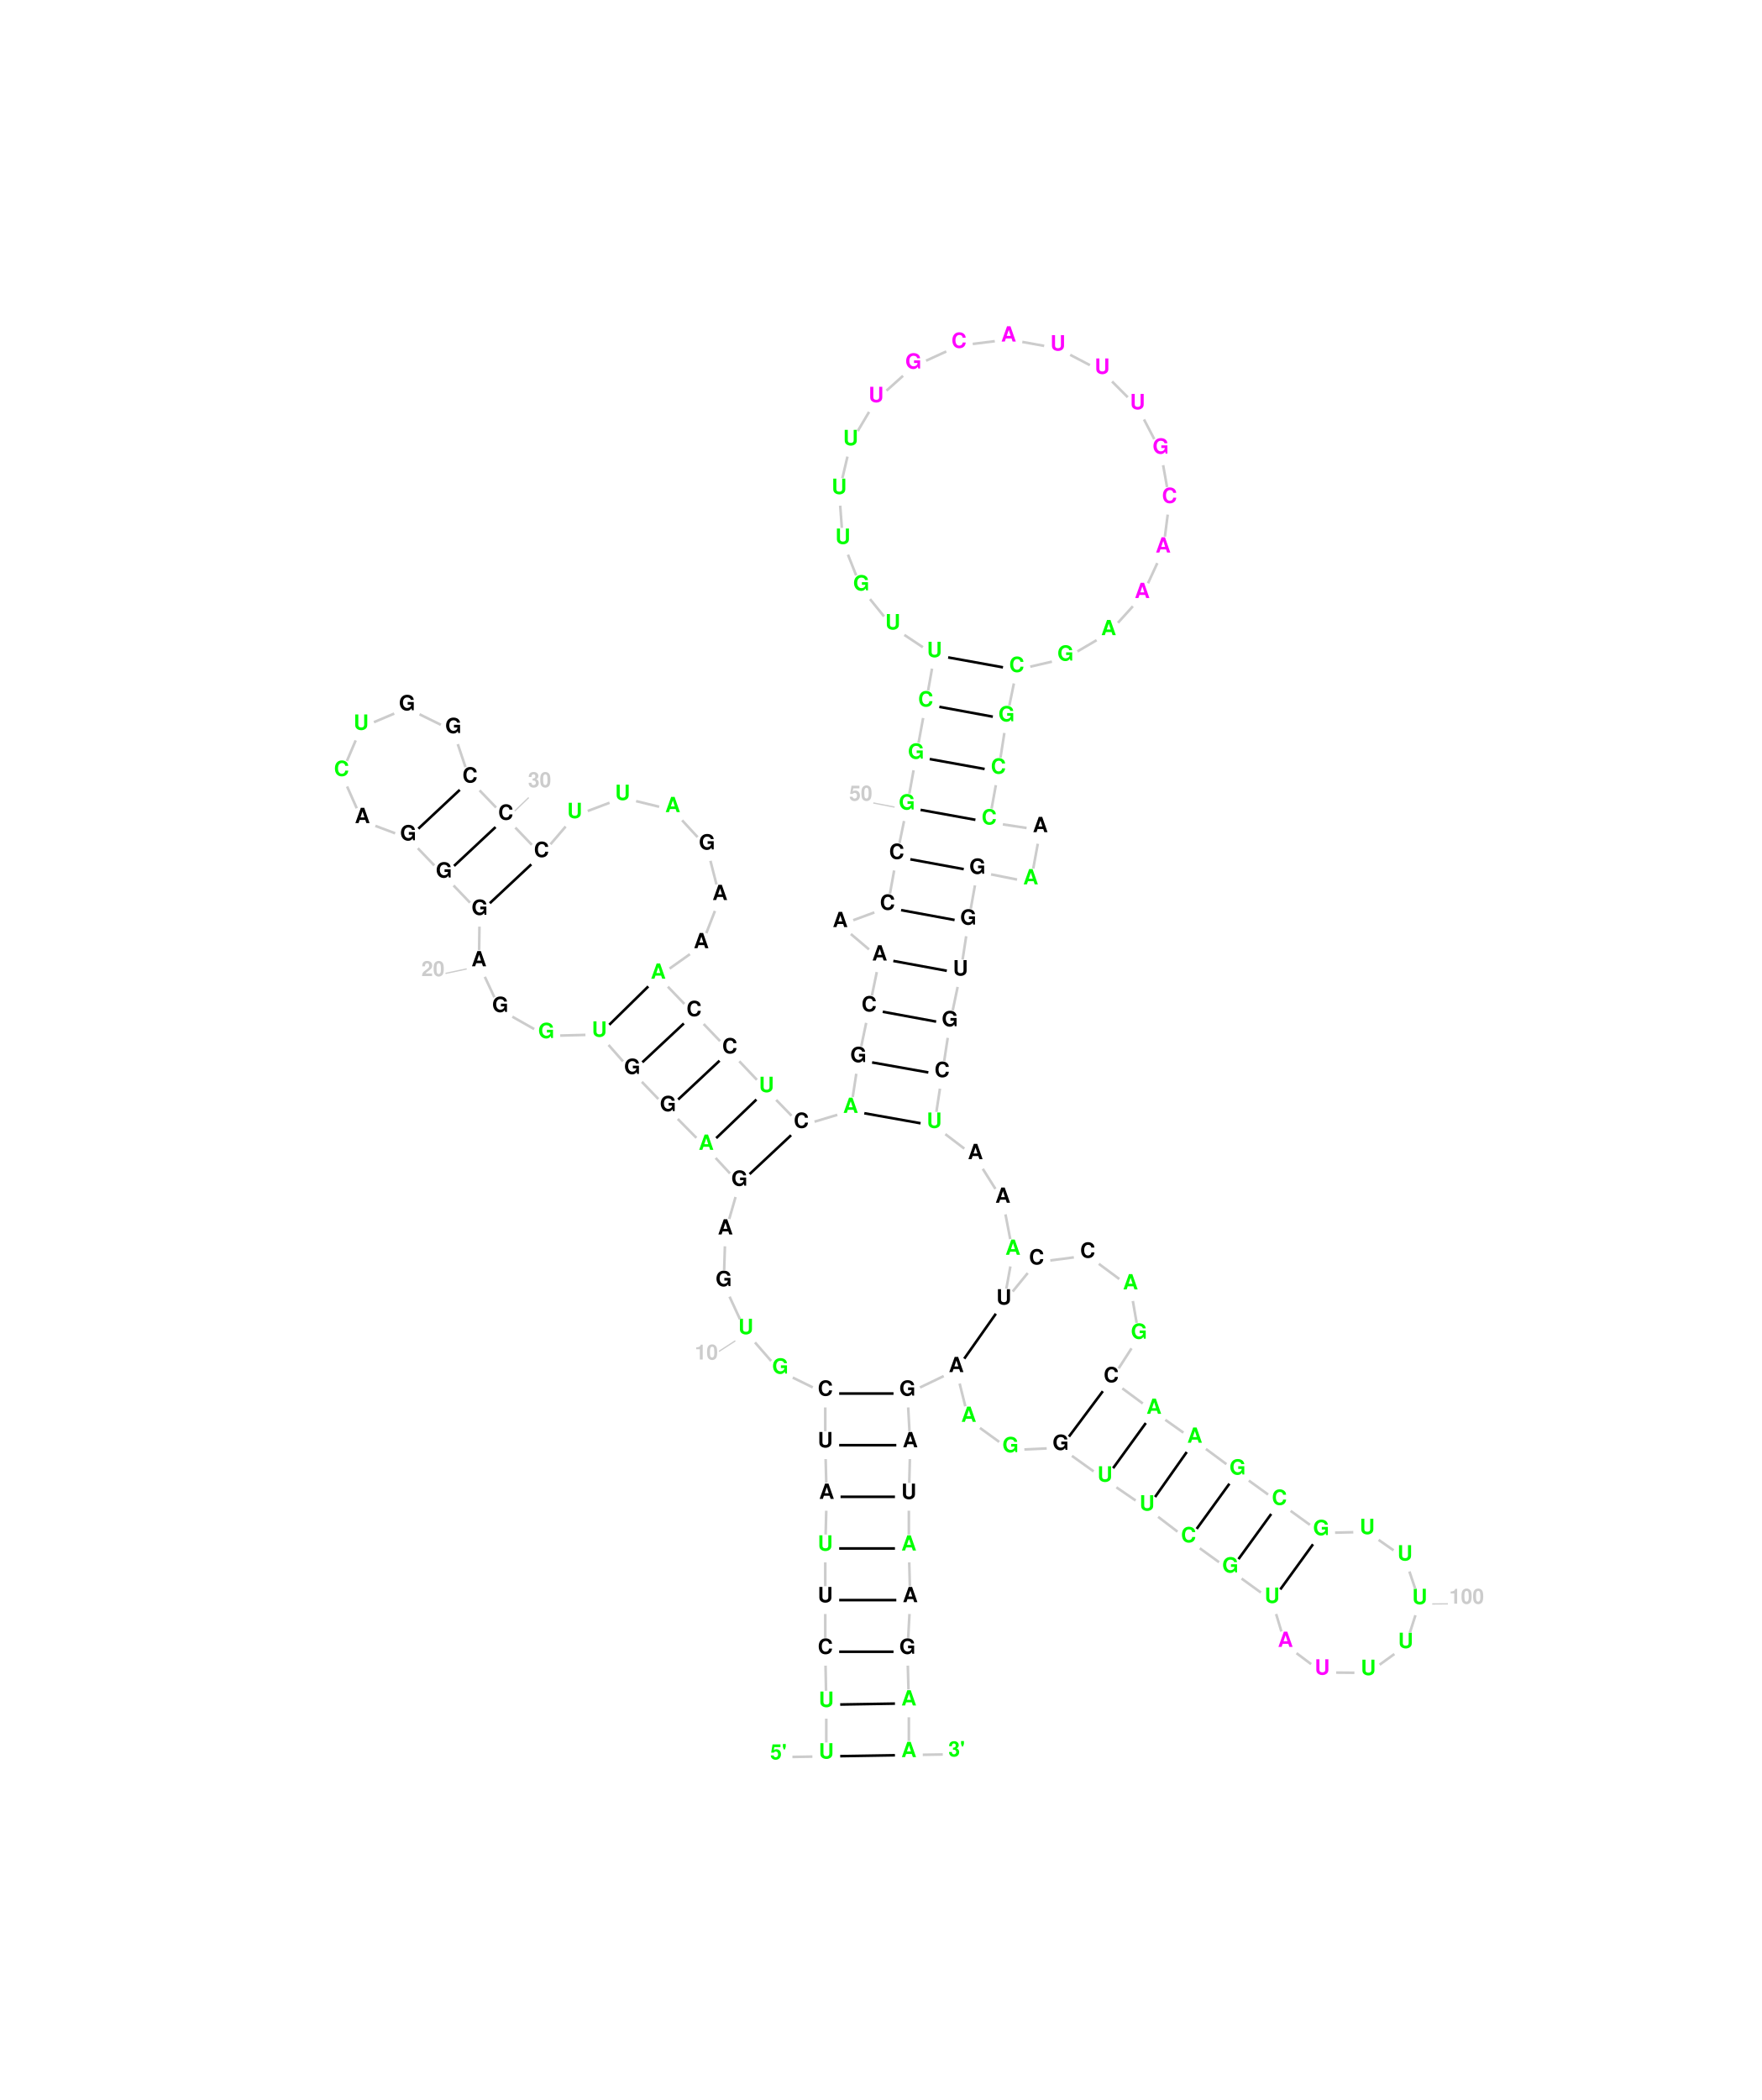
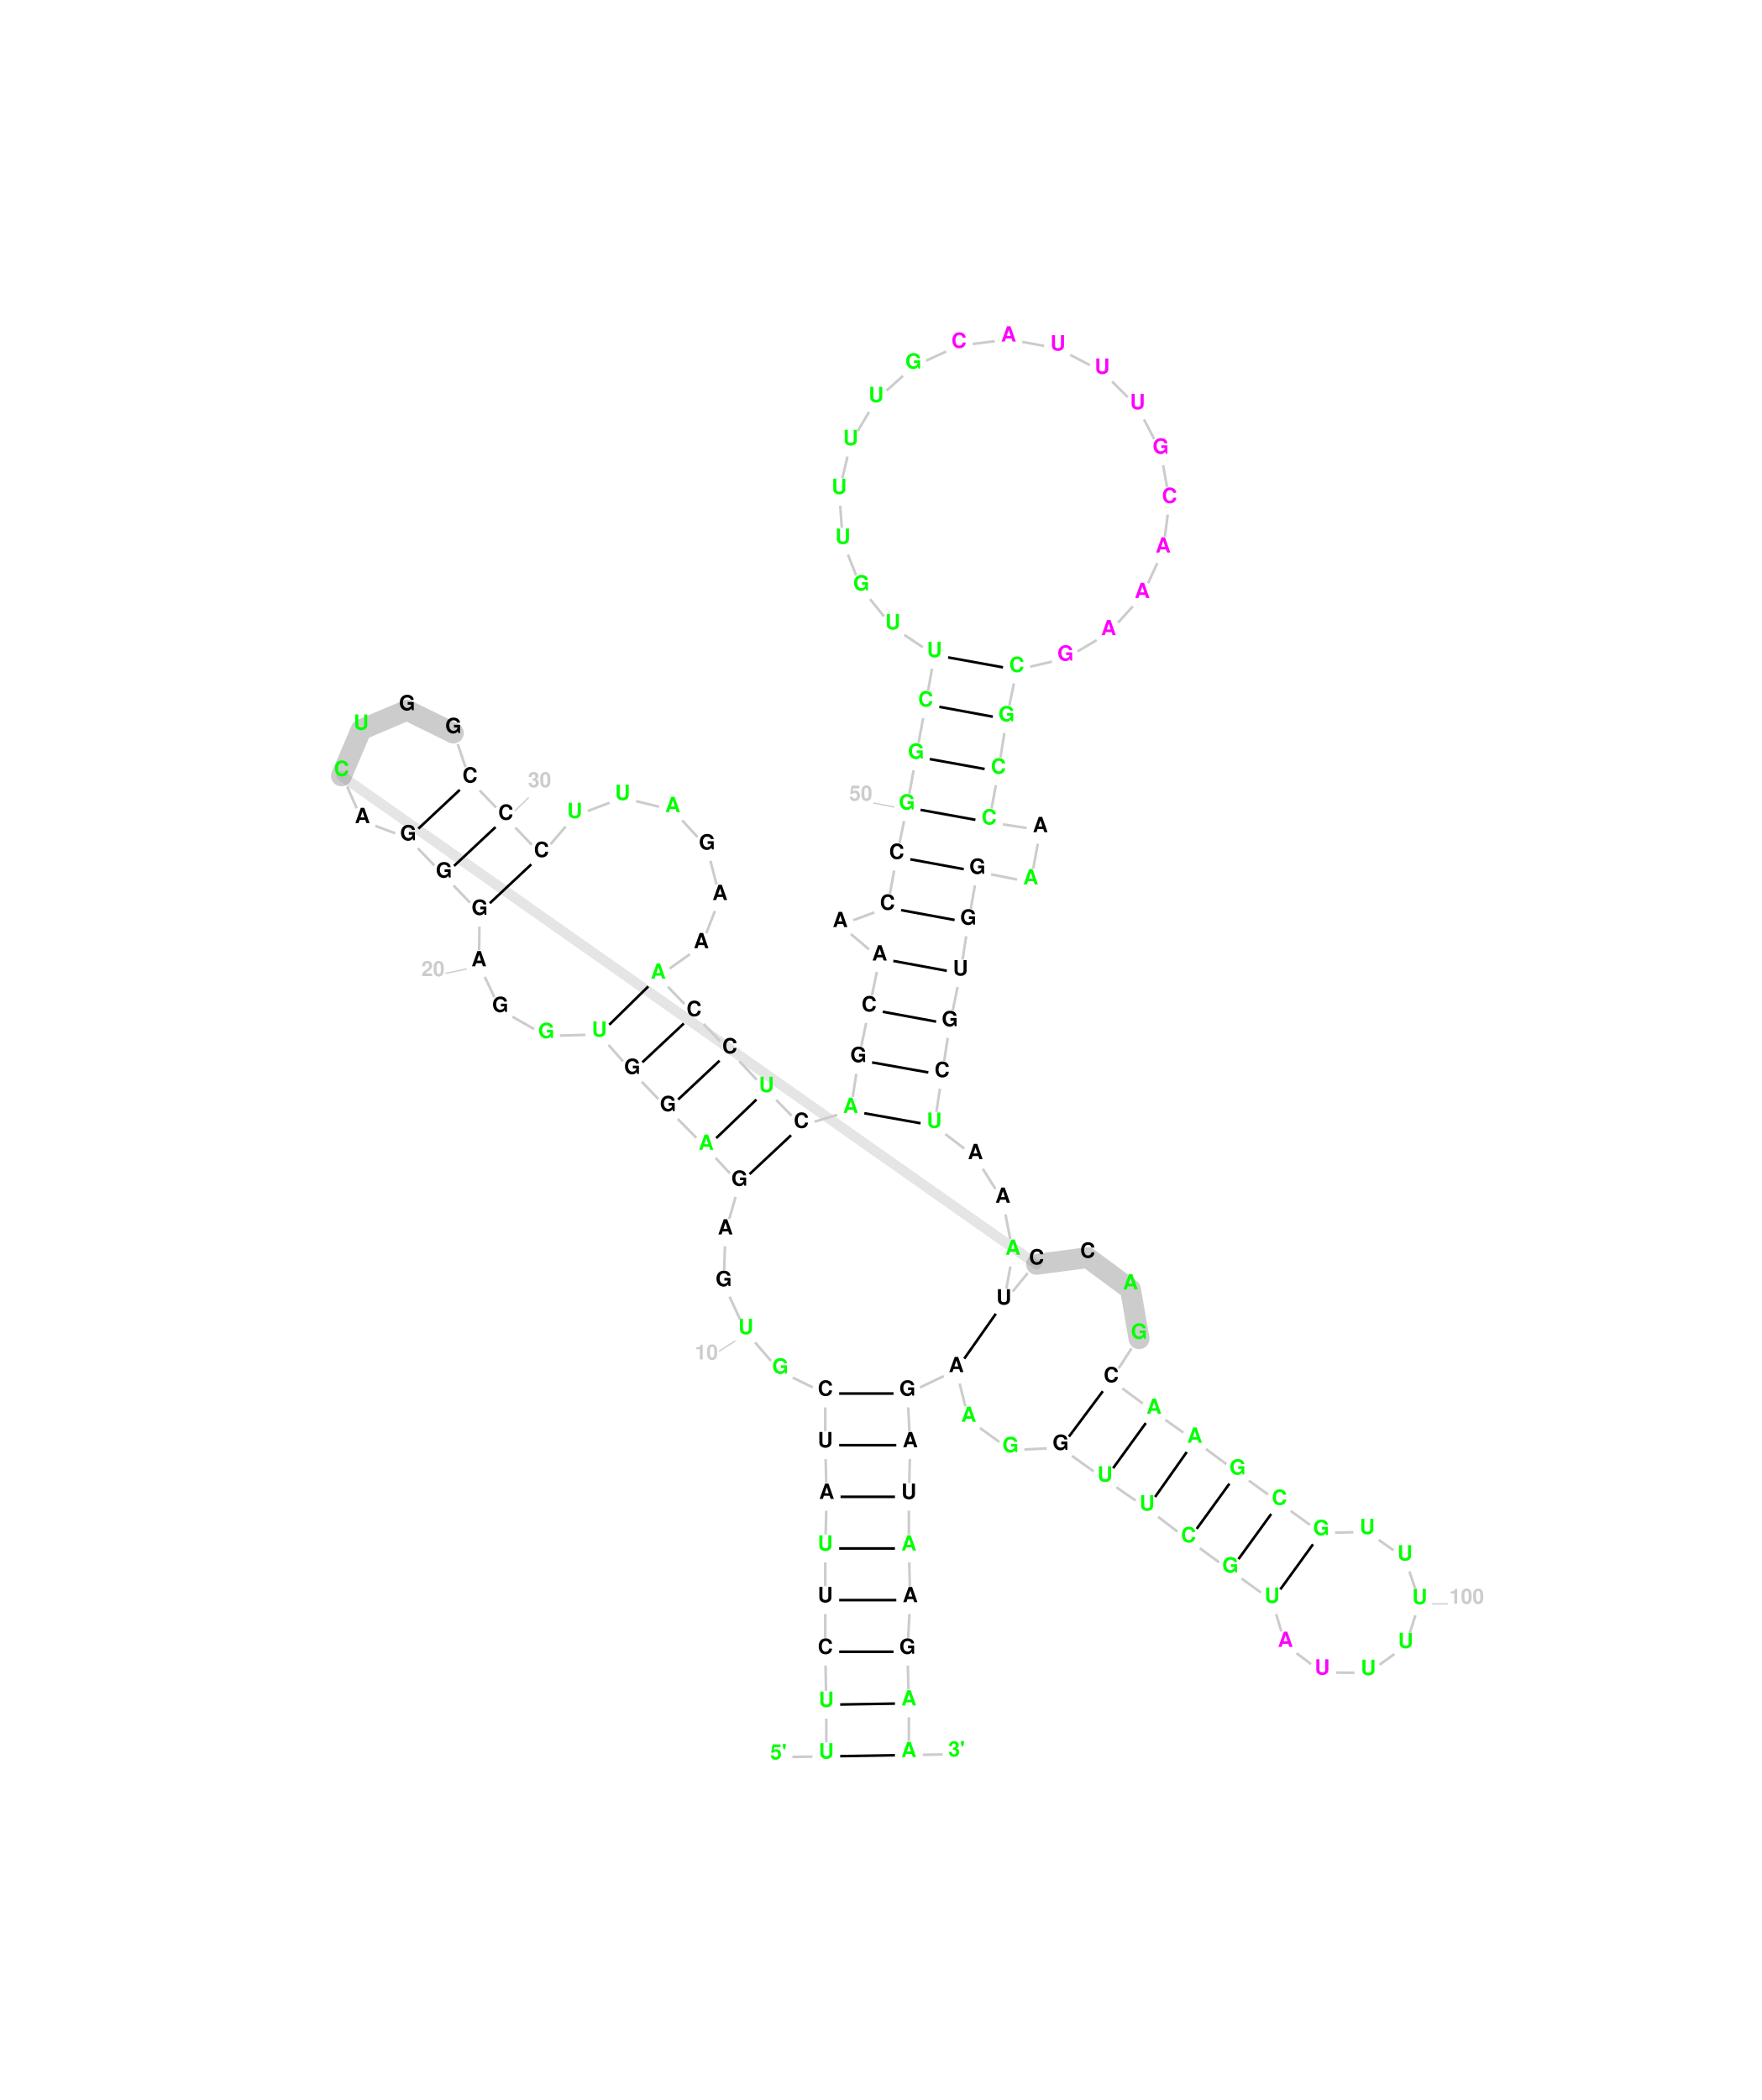
<svg xmlns="http://www.w3.org/2000/svg" width="257.878" height="307.436" style="font-size: 3.056px; font-weight: bold; font-family: Helvetica; ">
  <g>
    <style type="text/css">


text.red {fill: rgb(255, 0, 255); }
text.green {fill: rgb(0, 255, 0); }
text.blue {fill: rgb(0, 0, 255); }
text.black {fill: rgb(0, 0, 0); }
text.gray {fill: rgb(204, 204, 204); }
text.brown {fill: rgb(211.65, 104.55, 30.6); }
text {fill: rgb(0, 0, 0); text-anchor: middle; alignment-baseline: middle; }
circle.red {stroke: rgb(255, 0, 255); fill: none; }
circle.green {stroke: rgb(0, 255, 0); fill: none; }
circle.blue {stroke: rgb(0, 0, 255); fill: none; }
circle.black {stroke: rgb(0, 0, 0); fill: none; }
circle.gray {stroke: rgb(204, 204, 204); fill: none; }
circle.brown {stroke: rgb(211.65, 104.55, 30.6); fill: none; }
- circle {stroke: rgb(0, 0, 0); }
line.red {stroke: rgb(255, 0, 255); stroke-width: 0.382; }
line.green {stroke: rgb(0, 255, 0); stroke-width: 0.382; }
line.blue {stroke: rgb(0, 0, 255); stroke-width: 0.382; }
line.black {stroke: rgb(0, 0, 0); stroke-width: 0.382; }
line.gray {stroke: rgb(204, 204, 204); stroke-width: 0.382; }
line.brown {stroke: rgb(211.65, 104.55, 30.6); stroke-width: 0.382; }
line {stroke: rgb(0, 0, 0); }
text.numbering-label {fill: rgb(204, 204, 204);}
line.numbering-line {stroke: rgb(204, 204, 204); stroke-width: 0.191;}
line.predicted {stroke: rgb(0, 0, 0); stroke-dasharray: 2}
.template {visibility:hidden}
+ polyline {fill:none; stroke-linejoin:round; }
+ .pseudoknot_segment1 {stroke-linecap:round; stroke-opacity: 0.4; stroke-width:3.056px}
+ .pseudoknot_segment2 {stroke-linecap:round; stroke-opacity: 0.4; stroke-width:3.056px}
+ .pseudoknot_connection {stroke-linecap:round; stroke-opacity: 0.2; stroke-width:1.5}

</style>
  </g>
  <g>
+     <polyline points="50 113.586, 52.88 106.826, 59.6 103.976, 66.38 107.316" class="gray pseudoknot_segment1" stroke="gray" title="Pseudoknot 25:28--88:91(CUGG--CCAG)" id="pn-25-28-88-91" />
+   </g>
+   <g>
+     <polyline points="151.77 185.096, 159.26 184.116, 165.53 188.766, 166.78 195.986" class="gray pseudoknot_segment2" stroke="gray" title="Pseudoknot 25:28--88:91(CUGG--CCAG)" id="pn-25-28-88-91" />
+   </g>
+   <g>
+     <polyline points="50 113.586, 151.77 185.096" class="gray pseudoknot_connection" stroke="gray" title="Pseudoknot 25:28--88:91(CUGG--CCAG)" id="pn-25-28-88-91" />
+   </g>
+   <g>
    <text x="113.991" y="257.552" class="green">5'</text>
  </g>
  <g>
    <text x="120.99" y="257.436" class="green">U</text>
  </g>
  <g>
    <line x1="123.027" y1="257.097" x2="131.043" y2="256.964" class="black" />
  </g>
  <g>
    <text x="120.99" y="249.876" class="green">U</text>
  </g>
  <g>
    <line x1="123.027" y1="249.537" x2="131.043" y2="249.404" class="black" />
  </g>
  <g>
    <text x="120.84" y="242.116" class="black">C</text>
  </g>
  <g>
    <line x1="122.877" y1="241.811" x2="130.833" y2="241.811" class="black" />
  </g>
  <g>
    <text x="120.84" y="234.556" class="black">U</text>
  </g>
  <g>
    <line x1="122.877" y1="234.251" x2="131.243" y2="234.251" class="black" />
  </g>
  <g>
    <text x="120.84" y="226.996" class="green">U</text>
  </g>
  <g>
    <line x1="122.877" y1="226.691" x2="131.043" y2="226.691" class="black" />
  </g>
  <g>
    <text x="121.04" y="219.436" class="black">A</text>
  </g>
  <g>
    <line x1="123.077" y1="219.131" x2="131.043" y2="219.131" class="black" />
  </g>
  <g>
    <text x="120.84" y="211.876" class="black">U</text>
  </g>
  <g>
    <line x1="122.877" y1="211.571" x2="131.243" y2="211.571" class="black" />
  </g>
  <g>
    <text x="120.84" y="204.316" class="black">C</text>
  </g>
  <g>
    <line x1="122.877" y1="204.011" x2="130.833" y2="204.011" class="black" />
  </g>
  <g>
    <text x="114.25" y="201.086" class="green">G</text>
  </g>
  <g>
    <text x="109.21" y="195.296" class="green">U</text>
  </g>
  <g>
    <text x="103.436" y="199.031" class="numbering-label sequential">10</text>
  </g>
  <g>
    <line x1="107.67" y1="196.292" x2="105.27" y2="197.845" class="numbering-line sequential" />
  </g>
  <g>
    <text x="105.97" y="188.286" class="black">G</text>
  </g>
  <g>
    <text x="106.21" y="180.726" class="black">A</text>
  </g>
  <g>
    <text x="108.27" y="173.586" class="black">G</text>
  </g>
  <g>
    <line x1="109.757" y1="171.888" x2="115.833" y2="166.194" class="black" />
  </g>
  <g>
    <text x="103.4" y="168.336" class="green">A</text>
  </g>
  <g>
    <line x1="104.87" y1="166.62" x2="110.76" y2="160.971" class="black" />
  </g>
  <g>
    <text x="97.81" y="162.666" class="black">G</text>
  </g>
  <g>
    <line x1="99.297" y1="160.968" x2="105.363" y2="155.284" class="black" />
  </g>
  <g>
    <text x="92.57" y="157.216" class="black">G</text>
  </g>
  <g>
    <line x1="94.058" y1="155.518" x2="100.132" y2="149.833" class="black" />
  </g>
  <g>
    <text x="87.76" y="151.756" class="green">U</text>
  </g>
  <g>
    <line x1="89.213" y1="150.023" x2="94.927" y2="144.409" class="black" />
  </g>
  <g>
    <text x="79.99" y="151.966" class="green">G</text>
  </g>
  <g>
    <text x="73.25" y="148.146" class="black">G</text>
  </g>
  <g>
    <text x="70.13" y="141.466" class="black">A</text>
  </g>
  <g>
    <text x="63.404" y="142.895" class="numbering-label sequential">20</text>
  </g>
  <g>
    <line x1="68.336" y1="141.847" x2="65.237" y2="142.505" class="numbering-line sequential" />
  </g>
  <g>
    <text x="70.23" y="133.926" class="black">G</text>
  </g>
  <g>
    <line x1="71.718" y1="132.228" x2="77.792" y2="126.543" class="black" />
  </g>
  <g>
    <text x="65" y="128.466" class="black">G</text>
  </g>
  <g>
    <line x1="66.488" y1="126.768" x2="72.562" y2="121.083" class="black" />
  </g>
  <g>
    <text x="59.77" y="123.016" class="black">G</text>
  </g>
  <g>
    <line x1="61.257" y1="121.318" x2="67.323" y2="115.634" class="black" />
  </g>
  <g>
    <text x="53.06" y="120.496" class="black">A</text>
  </g>
  <g>
    <text x="50" y="113.586" class="green">C</text>
  </g>
  <g>
    <text x="52.88" y="106.826" class="green">U</text>
  </g>
  <g>
    <text x="59.6" y="103.976" class="black">G</text>
  </g>
  <g>
    <text x="66.38" y="107.316" class="black">G</text>
  </g>
  <g>
    <text x="68.81" y="114.546" class="black">C</text>
  </g>
  <g>
    <text x="74.05" y="119.996" class="black">C</text>
  </g>
  <g>
    <text x="79.011" y="115.235" class="numbering-label sequential">30</text>
  </g>
  <g>
    <line x1="75.373" y1="118.727" x2="77.419" y2="116.763" class="numbering-line sequential" />
  </g>
  <g>
    <text x="79.28" y="125.456" class="black">C</text>
  </g>
  <g>
    <text x="84.15" y="119.756" class="green">U</text>
  </g>
  <g>
    <text x="91.16" y="117.106" class="green">U</text>
  </g>
  <g>
    <text x="98.5" y="118.896" class="green">A</text>
  </g>
  <g>
    <text x="103.52" y="124.356" class="black">G</text>
  </g>
  <g>
    <text x="105.42" y="131.766" class="black">A</text>
  </g>
  <g>
    <text x="102.68" y="138.816" class="black">A</text>
  </g>
  <g>
    <text x="96.38" y="143.286" class="green">A</text>
  </g>
  <g>
    <text x="101.62" y="148.746" class="black">C</text>
  </g>
  <g>
    <text x="106.85" y="154.196" class="black">C</text>
  </g>
  <g>
    <text x="112.23" y="159.866" class="green">U</text>
  </g>
  <g>
    <text x="117.32" y="165.106" class="black">C</text>
  </g>
  <g>
    <text x="124.55" y="162.926" class="green">A</text>
  </g>
  <g>
    <line x1="126.556" y1="162.978" x2="134.794" y2="164.444" class="black" />
  </g>
  <g>
    <text x="125.69" y="155.486" class="black">G</text>
  </g>
  <g>
    <line x1="127.696" y1="155.538" x2="135.934" y2="157.004" class="black" />
  </g>
  <g>
    <text x="127.25" y="148.056" class="black">C</text>
  </g>
  <g>
    <line x1="129.254" y1="148.12" x2="137.076" y2="149.561" class="black" />
  </g>
  <g>
    <text x="128.8" y="140.616" class="black">A</text>
  </g>
  <g>
    <line x1="130.804" y1="140.68" x2="138.636" y2="142.122" class="black" />
  </g>
  <g>
    <text x="123.03" y="135.726" class="black">A</text>
  </g>
  <g>
    <text x="129.94" y="133.176" class="black">C</text>
  </g>
  <g>
    <line x1="131.944" y1="133.24" x2="139.776" y2="134.682" class="black" />
  </g>
  <g>
    <text x="131.29" y="125.736" class="black">C</text>
  </g>
  <g>
    <line x1="133.294" y1="125.8" x2="141.116" y2="127.241" class="black" />
  </g>
  <g>
    <text x="132.79" y="118.506" class="green">G</text>
  </g>
  <g>
    <line x1="134.795" y1="118.564" x2="142.825" y2="120.018" class="black" />
  </g>
  <g>
    <text x="126.039" y="117.199" class="numbering-label sequential">50</text>
  </g>
  <g>
    <line x1="130.99" y1="118.158" x2="127.873" y2="117.554" class="numbering-line sequential" />
  </g>
  <g>
    <text x="134.13" y="111.066" class="green">G</text>
  </g>
  <g>
    <line x1="136.135" y1="111.123" x2="144.175" y2="112.578" class="black" />
  </g>
  <g>
    <text x="135.54" y="103.416" class="green">C</text>
  </g>
  <g>
    <line x1="137.544" y1="103.48" x2="145.376" y2="104.922" class="black" />
  </g>
  <g>
    <text x="136.83" y="96.186" class="green">U</text>
  </g>
  <g>
    <line x1="138.835" y1="96.244" x2="146.865" y2="97.698" class="black" />
  </g>
  <g>
    <text x="130.724" y="92.13" class="green">U</text>
  </g>
  <g>
    <text x="126.11" y="86.432" class="green">G</text>
  </g>
  <g>
    <text x="123.413" y="79.615" class="green">U</text>
  </g>
  <g>
    <text x="122.878" y="72.304" class="green">U</text>
  </g>
  <g>
    <text x="124.556" y="65.167" class="green">U</text>
  </g>
  <g>
-     <text x="128.291" y="58.859" class="red">U</text>
-   </g>
-   <g>
-     <text x="133.743" y="53.958" class="red">G</text>
+     <text x="128.291" y="58.859" class="green">U</text>
+   </g>
+   <g>
+     <text x="133.743" y="53.958" class="green">G</text>
  </g>
  <g>
    <text x="140.411" y="50.912" class="red">C</text>
  </g>
  <g>
    <text x="147.685" y="50" class="red">A</text>
  </g>
  <g>
    <text x="154.899" y="51.306" class="red">U</text>
  </g>
  <g>
    <text x="161.391" y="54.711" class="red">U</text>
  </g>
  <g>
    <text x="166.568" y="59.901" class="red">U</text>
  </g>
  <g>
    <text x="169.955" y="66.403" class="red">G</text>
  </g>
  <g>
    <text x="171.241" y="73.621" class="red">C</text>
  </g>
  <g>
    <text x="170.31" y="80.892" class="red">A</text>
  </g>
  <g>
    <text x="167.246" y="87.552" class="red">A</text>
  </g>
  <g>
-     <text x="162.329" y="92.99" class="green">A</text>
-   </g>
-   <g>
-     <text x="156.011" y="96.709" class="green">G</text>
+     <text x="162.329" y="92.99" class="red">A</text>
+   </g>
+   <g>
+     <text x="156.011" y="96.709" class="red">G</text>
  </g>
  <g>
    <text x="148.87" y="98.366" class="green">C</text>
  </g>
  <g>
    <text x="147.38" y="105.596" class="green">G</text>
  </g>
  <g>
    <text x="146.18" y="113.246" class="green">C</text>
  </g>
  <g>
    <text x="144.83" y="120.686" class="green">C</text>
  </g>
  <g>
    <text x="152.33" y="121.826" class="black">A</text>
  </g>
  <g>
    <text x="150.92" y="129.466" class="green">A</text>
  </g>
  <g>
    <text x="143.12" y="127.916" class="black">G</text>
  </g>
  <g>
    <text x="141.78" y="135.356" class="black">G</text>
  </g>
  <g>
    <text x="140.64" y="142.796" class="black">U</text>
  </g>
  <g>
    <text x="139.08" y="150.236" class="black">G</text>
  </g>
  <g>
    <text x="137.94" y="157.666" class="black">C</text>
  </g>
  <g>
    <text x="136.8" y="165.106" class="green">U</text>
  </g>
  <g>
    <text x="142.82" y="169.696" class="black">A</text>
  </g>
  <g>
    <text x="146.84" y="176.086" class="black">A</text>
  </g>
  <g>
    <text x="148.31" y="183.706" class="green">A</text>
  </g>
  <g>
    <text x="146.99" y="190.966" class="black">U</text>
  </g>
  <g>
    <line x1="145.818" y1="192.327" x2="141.192" y2="198.904" class="black" />
  </g>
  <g>
    <text x="151.77" y="185.096" class="black">C</text>
  </g>
  <g>
    <text x="159.26" y="184.116" class="black">C</text>
  </g>
  <g>
    <text x="165.53" y="188.766" class="green">A</text>
  </g>
  <g>
    <text x="166.78" y="195.986" class="green">G</text>
  </g>
  <g>
    <text x="162.7" y="202.346" class="black">C</text>
  </g>
  <g>
    <line x1="161.481" y1="203.673" x2="156.519" y2="210.318" class="black" />
  </g>
  <g>
    <text x="168.97" y="206.986" class="green">A</text>
  </g>
  <g>
    <line x1="167.775" y1="208.331" x2="162.985" y2="214.941" class="black" />
  </g>
  <g>
    <text x="174.94" y="211.216" class="green">A</text>
  </g>
  <g>
    <line x1="173.767" y1="212.577" x2="169.133" y2="219.155" class="black" />
  </g>
  <g>
    <text x="181.21" y="215.866" class="green">G</text>
  </g>
  <g>
    <line x1="180.015" y1="217.211" x2="175.225" y2="223.821" class="black" />
  </g>
  <g>
    <text x="187.33" y="220.296" class="green">C</text>
  </g>
  <g>
    <line x1="186.135" y1="221.641" x2="181.345" y2="228.251" class="black" />
  </g>
  <g>
    <text x="193.45" y="224.736" class="green">G</text>
  </g>
  <g>
    <line x1="192.255" y1="226.081" x2="187.465" y2="232.691" class="black" />
  </g>
  <g>
    <text x="200.194" y="224.572" class="green">U</text>
  </g>
  <g>
    <text x="205.721" y="228.439" class="green">U</text>
  </g>
  <g>
    <text x="207.878" y="234.831" class="green">U</text>
  </g>
  <g>
    <text x="214.754" y="234.777" class="numbering-label sequential">100</text>
  </g>
  <g>
    <line x1="209.711" y1="234.817" x2="212.003" y2="234.799" class="numbering-line sequential" />
  </g>
  <g>
    <text x="205.823" y="241.257" class="green">U</text>
  </g>
  <g>
    <text x="200.357" y="245.211" class="green">U</text>
  </g>
  <g>
    <text x="193.612" y="245.153" class="red">U</text>
  </g>
  <g>
    <text x="188.215" y="241.106" class="red">A</text>
  </g>
  <g>
    <text x="186.27" y="234.646" class="green">U</text>
  </g>
  <g>
    <text x="180.15" y="230.206" class="green">G</text>
  </g>
  <g>
    <text x="174.03" y="225.776" class="green">C</text>
  </g>
  <g>
    <text x="167.96" y="221.126" class="green">U</text>
  </g>
  <g>
    <text x="161.79" y="216.896" class="green">U</text>
  </g>
  <g>
    <text x="155.3" y="212.256" class="black">G</text>
  </g>
  <g>
    <text x="147.96" y="212.596" class="green">G</text>
  </g>
  <g>
    <text x="141.84" y="208.156" class="green">A</text>
  </g>
  <g>
    <text x="140.02" y="200.876" class="black">A</text>
  </g>
  <g>
    <text x="132.87" y="204.316" class="black">G</text>
  </g>
  <g>
    <text x="133.28" y="211.876" class="black">A</text>
  </g>
  <g>
    <text x="133.08" y="219.436" class="black">U</text>
  </g>
  <g>
    <text x="133.08" y="226.996" class="green">A</text>
  </g>
  <g>
    <text x="133.28" y="234.556" class="black">A</text>
  </g>
  <g>
    <text x="132.87" y="242.116" class="black">G</text>
  </g>
  <g>
    <text x="133.08" y="249.676" class="green">A</text>
  </g>
  <g>
    <text x="133.08" y="257.236" class="green">A</text>
  </g>
  <g>
    <text x="140.079" y="257.121" class="green">3'</text>
  </g>
  <g>
    <line x1="116.028" y1="257.213" x2="118.953" y2="257.164" class="gray" />
  </g>
  <g>
    <line x1="120.99" y1="255.093" x2="120.99" y2="251.608" class="gray" />
  </g>
  <g>
    <line x1="120.951" y1="247.534" x2="120.879" y2="243.848" class="gray" />
  </g>
  <g>
    <line x1="120.84" y1="239.773" x2="120.84" y2="236.288" class="gray" />
  </g>
  <g>
    <line x1="120.84" y1="232.213" x2="120.84" y2="228.728" class="gray" />
  </g>
  <g>
    <line x1="120.894" y1="224.654" x2="120.986" y2="221.168" class="gray" />
  </g>
  <g>
    <line x1="120.986" y1="217.094" x2="120.894" y2="213.608" class="gray" />
  </g>
  <g>
    <line x1="120.84" y1="209.533" x2="120.84" y2="206.048" class="gray" />
  </g>
  <g>
    <line x1="119.01" y1="203.114" x2="116.08" y2="201.677" class="gray" />
  </g>
  <g>
    <line x1="112.912" y1="199.244" x2="110.548" y2="196.528" class="gray" />
  </g>
  <g>
    <line x1="108.355" y1="193.141" x2="106.825" y2="189.83" class="gray" />
  </g>
  <g>
    <line x1="106.035" y1="185.944" x2="106.145" y2="182.457" class="gray" />
  </g>
  <g>
    <line x1="106.775" y1="178.463" x2="107.705" y2="175.238" class="gray" />
  </g>
  <g>
    <line x1="106.884" y1="171.787" x2="104.786" y2="169.524" class="gray" />
  </g>
  <g>
    <line x1="101.97" y1="166.58" x2="99.24" y2="163.812" class="gray" />
  </g>
  <g>
    <line x1="96.398" y1="160.892" x2="93.982" y2="158.379" class="gray" />
  </g>
  <g>
    <line x1="91.223" y1="155.382" x2="89.107" y2="152.98" class="gray" />
  </g>
  <g>
    <line x1="85.723" y1="151.506" x2="82.027" y2="151.606" class="gray" />
  </g>
  <g>
    <line x1="78.217" y1="150.656" x2="75.023" y2="148.845" class="gray" />
  </g>
  <g>
    <line x1="72.388" y1="145.995" x2="70.992" y2="143.007" class="gray" />
  </g>
  <g>
    <line x1="70.157" y1="139.123" x2="70.203" y2="135.658" class="gray" />
  </g>
  <g>
    <line x1="68.821" y1="132.149" x2="66.409" y2="129.632" class="gray" />
  </g>
  <g>
    <line x1="63.589" y1="126.691" x2="61.181" y2="124.181" class="gray" />
  </g>
  <g>
    <line x1="57.863" y1="121.994" x2="54.967" y2="120.907" class="gray" />
  </g>
  <g>
    <line x1="52.235" y1="118.328" x2="50.825" y2="115.144" class="gray" />
  </g>
  <g>
    <line x1="50.799" y1="111.406" x2="52.081" y2="108.395" class="gray" />
  </g>
  <g>
    <line x1="54.756" y1="105.725" x2="57.724" y2="104.466" class="gray" />
  </g>
  <g>
    <line x1="61.428" y1="104.571" x2="64.552" y2="106.11" class="gray" />
  </g>
  <g>
    <line x1="67.029" y1="108.942" x2="68.161" y2="112.309" class="gray" />
  </g>
  <g>
    <line x1="70.222" y1="115.709" x2="72.638" y2="118.222" class="gray" />
  </g>
  <g>
    <line x1="75.459" y1="121.162" x2="77.871" y2="123.679" class="gray" />
  </g>
  <g>
    <line x1="80.603" y1="123.602" x2="82.826" y2="121" class="gray" />
  </g>
  <g>
    <line x1="86.056" y1="118.73" x2="89.254" y2="117.521" class="gray" />
  </g>
  <g>
    <line x1="93.139" y1="117.283" x2="96.52" y2="118.108" class="gray" />
  </g>
  <g>
    <line x1="99.879" y1="120.091" x2="102.141" y2="122.551" class="gray" />
  </g>
  <g>
    <line x1="104.026" y1="126.024" x2="104.914" y2="129.487" class="gray" />
  </g>
  <g>
    <line x1="104.682" y1="133.36" x2="103.418" y2="136.612" class="gray" />
  </g>
  <g>
    <line x1="101.018" y1="139.69" x2="98.042" y2="141.802" class="gray" />
  </g>
  <g>
    <line x1="97.791" y1="144.451" x2="100.209" y2="146.971" class="gray" />
  </g>
  <g>
    <line x1="103.031" y1="149.911" x2="105.439" y2="152.421" class="gray" />
  </g>
  <g>
    <line x1="108.252" y1="155.369" x2="110.828" y2="158.083" class="gray" />
  </g>
  <g>
    <line x1="113.65" y1="161.022" x2="115.9" y2="163.339" class="gray" />
  </g>
  <g>
    <line x1="119.271" y1="164.213" x2="122.599" y2="163.209" class="gray" />
  </g>
  <g>
    <line x1="124.859" y1="160.607" x2="125.381" y2="157.195" class="gray" />
  </g>
  <g>
    <line x1="126.109" y1="153.187" x2="126.831" y2="149.745" class="gray" />
  </g>
  <g>
    <line x1="127.666" y1="145.756" x2="128.384" y2="142.305" class="gray" />
  </g>
  <g>
    <line x1="127.246" y1="138.993" x2="124.584" y2="136.738" class="gray" />
  </g>
  <g>
    <line x1="124.941" y1="134.715" x2="128.029" y2="133.576" class="gray" />
  </g>
  <g>
    <line x1="130.304" y1="130.866" x2="130.926" y2="127.435" class="gray" />
  </g>
  <g>
    <line x1="131.704" y1="123.436" x2="132.376" y2="120.196" class="gray" />
  </g>
  <g>
    <line x1="133.151" y1="116.196" x2="133.769" y2="112.766" class="gray" />
  </g>
  <g>
    <line x1="134.499" y1="108.757" x2="135.171" y2="105.114" class="gray" />
  </g>
  <g>
    <line x1="135.898" y1="101.105" x2="136.472" y2="97.886" class="gray" />
  </g>
  <g>
    <line x1="135.133" y1="94.753" x2="132.421" y2="92.952" class="gray" />
  </g>
  <g>
    <line x1="129.441" y1="90.241" x2="127.392" y2="87.71" class="gray" />
  </g>
  <g>
    <line x1="125.361" y1="84.232" x2="124.163" y2="81.204" class="gray" />
  </g>
  <g>
    <line x1="123.264" y1="77.278" x2="123.027" y2="74.031" class="gray" />
  </g>
  <g>
    <line x1="123.345" y1="70.015" x2="124.089" y2="66.845" class="gray" />
  </g>
  <g>
    <line x1="125.594" y1="63.109" x2="127.253" y2="60.307" class="gray" />
  </g>
  <g>
    <line x1="129.806" y1="57.192" x2="132.227" y2="55.015" class="gray" />
  </g>
  <g>
    <line x1="135.596" y1="52.806" x2="138.558" y2="51.453" class="gray" />
  </g>
  <g>
    <line x1="142.432" y1="50.353" x2="145.663" y2="49.948" class="gray" />
  </g>
  <g>
    <line x1="149.69" y1="50.057" x2="152.894" y2="50.638" class="gray" />
  </g>
  <g>
    <line x1="156.703" y1="51.947" x2="159.587" y2="53.459" class="gray" />
  </g>
  <g>
    <line x1="162.83" y1="55.848" x2="165.129" y2="58.153" class="gray" />
  </g>
  <g>
    <line x1="167.509" y1="61.403" x2="169.014" y2="64.291" class="gray" />
  </g>
  <g>
    <line x1="170.312" y1="68.103" x2="170.884" y2="71.309" class="gray" />
  </g>
  <g>
    <line x1="170.982" y1="75.336" x2="170.569" y2="78.566" class="gray" />
  </g>
  <g>
    <line x1="169.458" y1="82.437" x2="168.097" y2="85.395" class="gray" />
  </g>
  <g>
    <line x1="165.879" y1="88.758" x2="163.696" y2="91.173" class="gray" />
  </g>
  <g>
    <line x1="160.573" y1="93.718" x2="157.767" y2="95.369" class="gray" />
  </g>
  <g>
    <line x1="154.026" y1="96.864" x2="150.855" y2="97.6" class="gray" />
  </g>
  <g>
    <line x1="148.459" y1="100.056" x2="147.791" y2="103.295" class="gray" />
  </g>
  <g>
    <line x1="147.064" y1="107.304" x2="146.496" y2="110.928" class="gray" />
  </g>
  <g>
    <line x1="145.816" y1="114.945" x2="145.194" y2="118.376" class="gray" />
  </g>
  <g>
    <line x1="146.844" y1="120.687" x2="150.316" y2="121.215" class="gray" />
  </g>
  <g>
    <line x1="151.96" y1="123.524" x2="151.29" y2="127.157" class="gray" />
  </g>
  <g>
    <line x1="148.922" y1="128.764" x2="145.118" y2="128.008" class="gray" />
  </g>
  <g>
    <line x1="142.759" y1="129.616" x2="142.141" y2="133.046" class="gray" />
  </g>
  <g>
    <line x1="141.471" y1="137.065" x2="140.949" y2="140.477" class="gray" />
  </g>
  <g>
    <line x1="140.222" y1="144.485" x2="139.498" y2="147.937" class="gray" />
  </g>
  <g>
    <line x1="138.771" y1="151.945" x2="138.249" y2="155.347" class="gray" />
  </g>
  <g>
    <line x1="137.631" y1="159.375" x2="137.109" y2="162.787" class="gray" />
  </g>
  <g>
    <line x1="138.42" y1="166.036" x2="141.2" y2="168.155" class="gray" />
  </g>
  <g>
    <line x1="143.905" y1="171.115" x2="145.755" y2="174.056" class="gray" />
  </g>
  <g>
    <line x1="147.226" y1="177.781" x2="147.924" y2="181.4" class="gray" />
  </g>
  <g>
    <line x1="147.946" y1="185.405" x2="147.354" y2="188.656" class="gray" />
  </g>
  <g>
    <line x1="148.277" y1="189.081" x2="150.483" y2="186.371" class="gray" />
  </g>
  <g>
    <line x1="153.79" y1="184.526" x2="157.24" y2="184.075" class="gray" />
  </g>
  <g>
    <line x1="160.897" y1="185.024" x2="163.893" y2="187.247" class="gray" />
  </g>
  <g>
    <line x1="165.878" y1="190.468" x2="166.432" y2="193.673" class="gray" />
  </g>
  <g>
    <line x1="165.68" y1="197.396" x2="163.8" y2="200.326" class="gray" />
  </g>
  <g>
    <line x1="164.338" y1="203.253" x2="167.332" y2="205.469" class="gray" />
  </g>
  <g>
    <line x1="170.632" y1="207.859" x2="173.278" y2="209.733" class="gray" />
  </g>
  <g>
    <line x1="176.577" y1="212.124" x2="179.573" y2="214.347" class="gray" />
  </g>
  <g>
    <line x1="182.86" y1="216.755" x2="185.68" y2="218.796" class="gray" />
  </g>
  <g>
    <line x1="188.979" y1="221.187" x2="191.801" y2="223.234" class="gray" />
  </g>
  <g>
    <line x1="195.487" y1="224.381" x2="198.157" y2="224.316" class="gray" />
  </g>
  <g>
    <line x1="201.863" y1="225.434" x2="204.052" y2="226.966" class="gray" />
  </g>
  <g>
    <line x1="206.372" y1="230.064" x2="207.226" y2="232.595" class="gray" />
  </g>
  <g>
    <line x1="207.257" y1="236.466" x2="206.443" y2="239.01" class="gray" />
  </g>
  <g>
    <line x1="204.172" y1="242.145" x2="202.008" y2="243.711" class="gray" />
  </g>
  <g>
    <line x1="198.32" y1="244.888" x2="195.649" y2="244.865" class="gray" />
  </g>
  <g>
    <line x1="191.982" y1="243.625" x2="189.845" y2="242.023" class="gray" />
  </g>
  <g>
    <line x1="187.627" y1="238.849" x2="186.857" y2="236.292" class="gray" />
  </g>
  <g>
    <line x1="184.621" y1="233.144" x2="181.799" y2="231.097" class="gray" />
  </g>
  <g>
    <line x1="178.5" y1="228.706" x2="175.68" y2="226.665" class="gray" />
  </g>
  <g>
    <line x1="172.413" y1="224.232" x2="169.577" y2="222.06" class="gray" />
  </g>
  <g>
    <line x1="166.28" y1="219.669" x2="163.47" y2="217.743" class="gray" />
  </g>
  <g>
    <line x1="160.133" y1="215.406" x2="156.957" y2="213.136" class="gray" />
  </g>
  <g>
    <line x1="153.265" y1="212.045" x2="149.995" y2="212.196" class="gray" />
  </g>
  <g>
    <line x1="146.311" y1="211.094" x2="143.489" y2="209.047" class="gray" />
  </g>
  <g>
    <line x1="141.346" y1="205.874" x2="140.514" y2="202.547" class="gray" />
  </g>
  <g>
    <line x1="138.184" y1="201.454" x2="134.706" y2="203.127" class="gray" />
  </g>
  <g>
    <line x1="132.98" y1="206.045" x2="133.17" y2="209.536" class="gray" />
  </g>
  <g>
    <line x1="133.226" y1="213.608" x2="133.134" y2="217.094" class="gray" />
  </g>
  <g>
    <line x1="133.08" y1="221.168" x2="133.08" y2="224.653" class="gray" />
  </g>
  <g>
    <line x1="133.134" y1="228.728" x2="133.226" y2="232.214" class="gray" />
  </g>
  <g>
    <line x1="133.17" y1="236.285" x2="132.98" y2="239.776" class="gray" />
  </g>
  <g>
    <line x1="132.927" y1="243.847" x2="133.023" y2="247.334" class="gray" />
  </g>
  <g>
    <line x1="133.08" y1="251.408" x2="133.08" y2="254.893" class="gray" />
  </g>
  <g>
    <line x1="135.117" y1="256.897" x2="138.042" y2="256.849" class="gray" />
  </g>
</svg>
